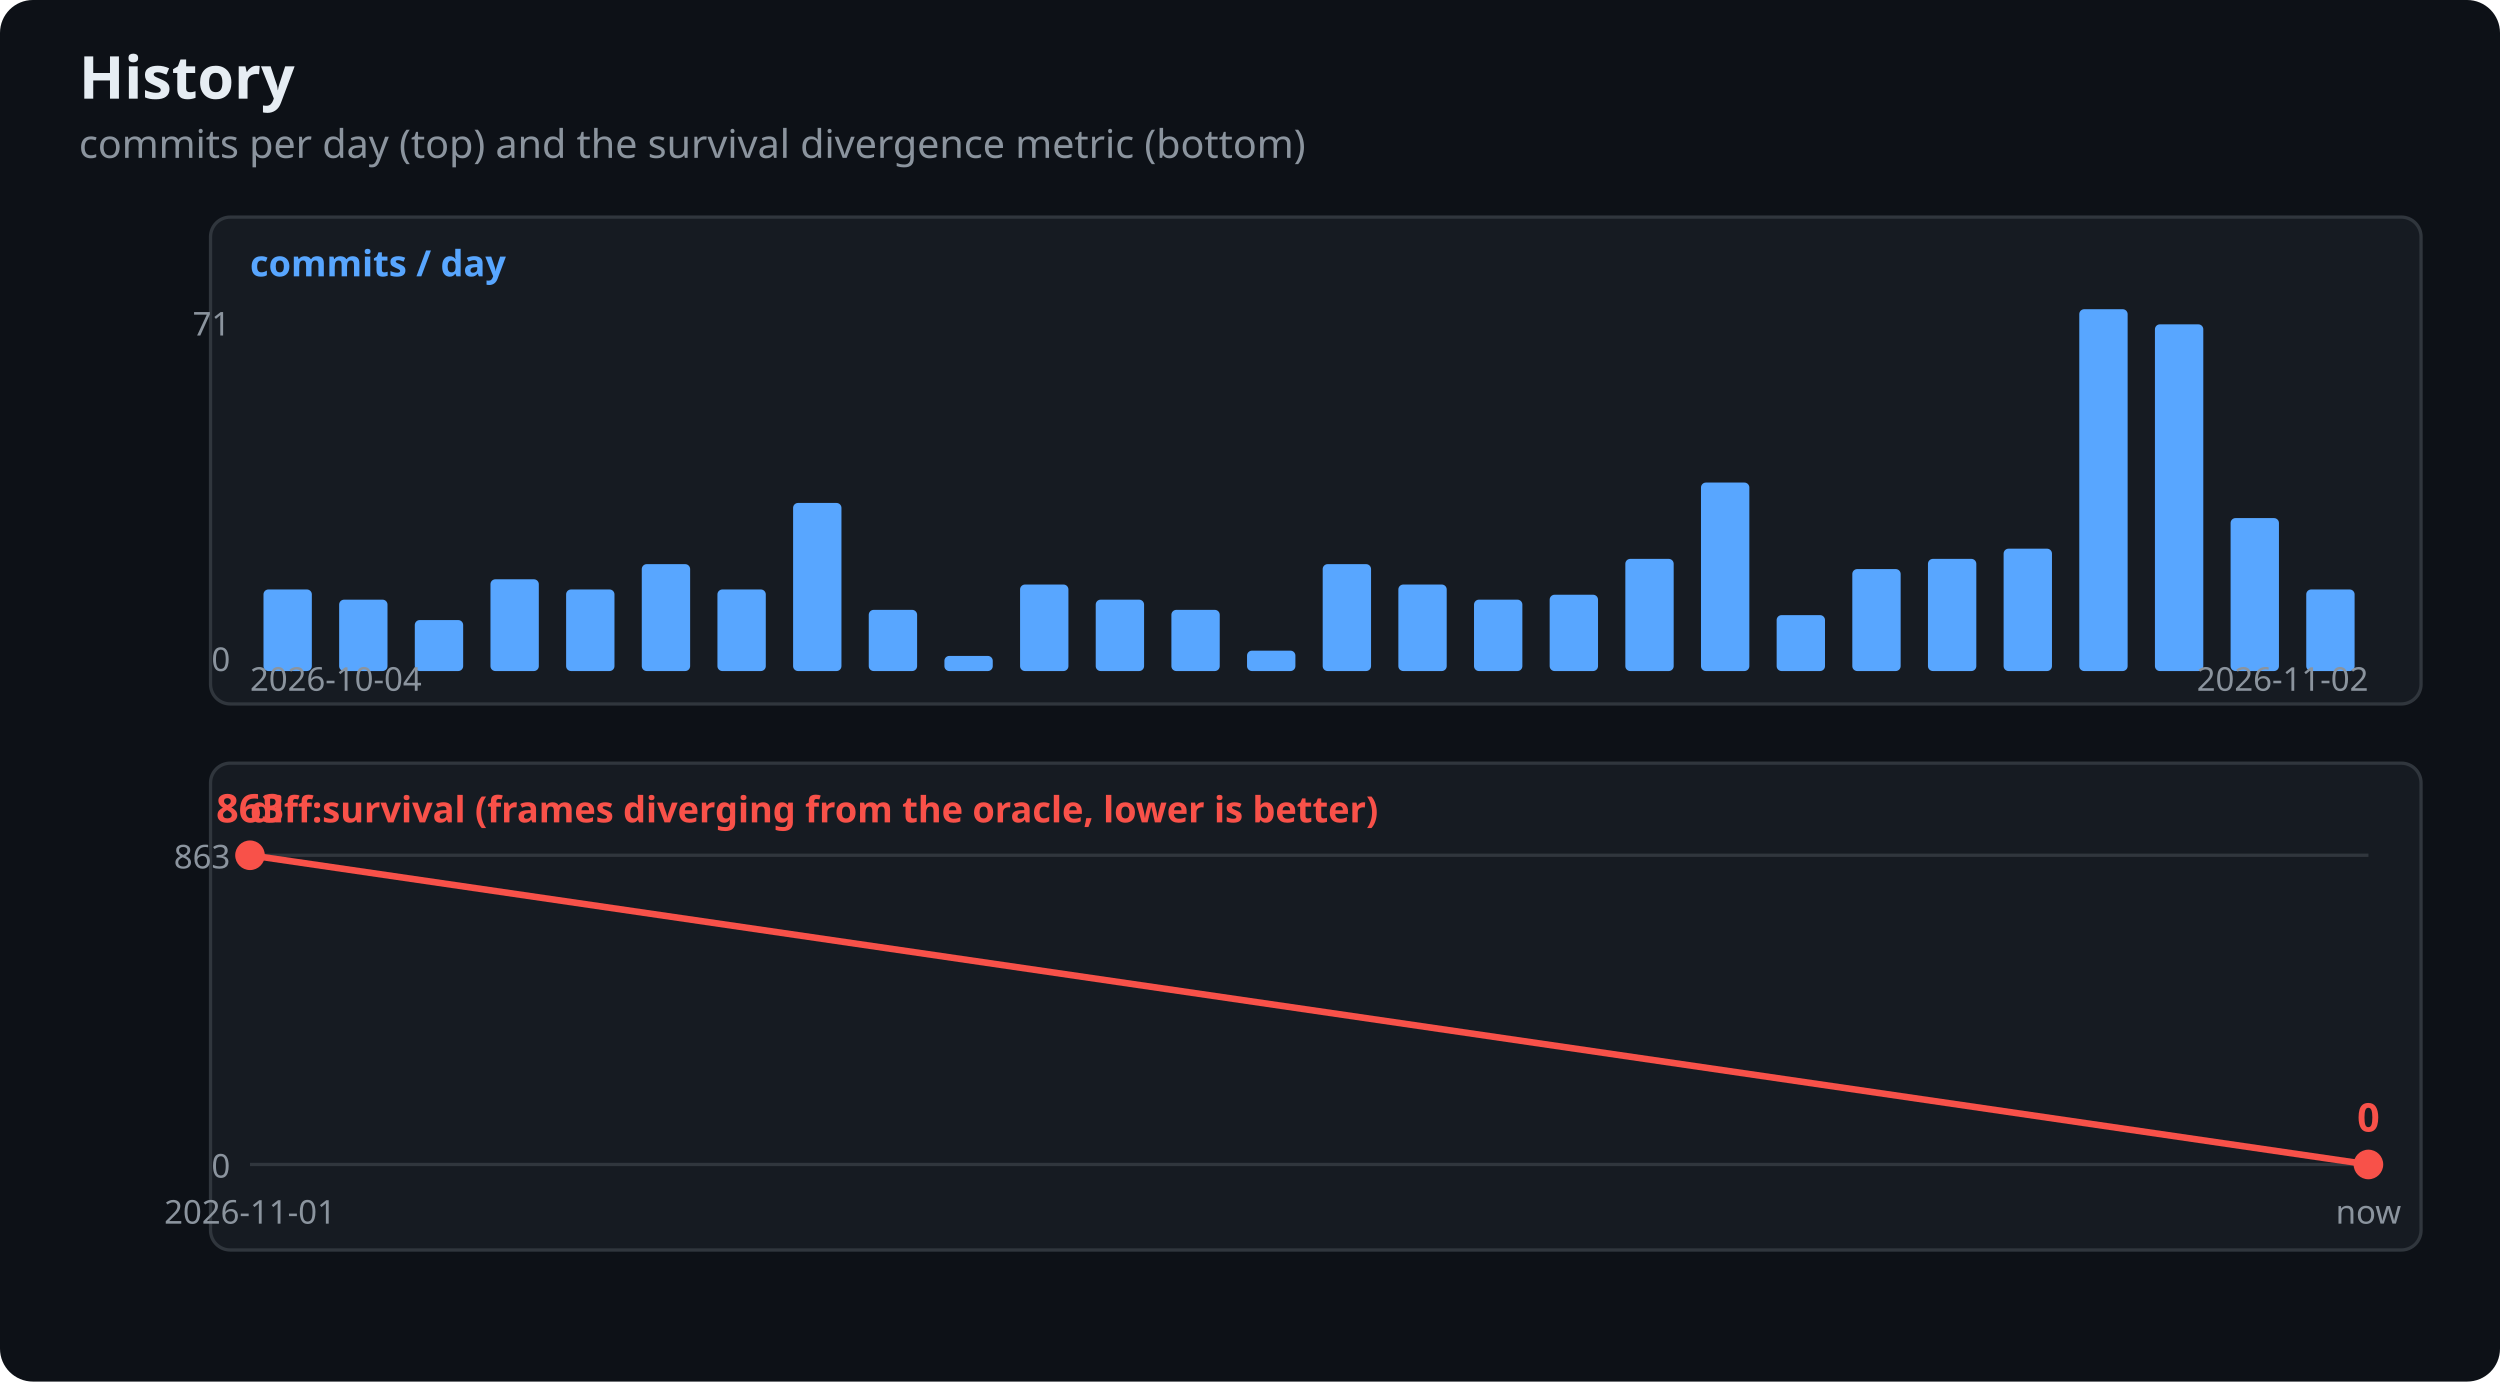
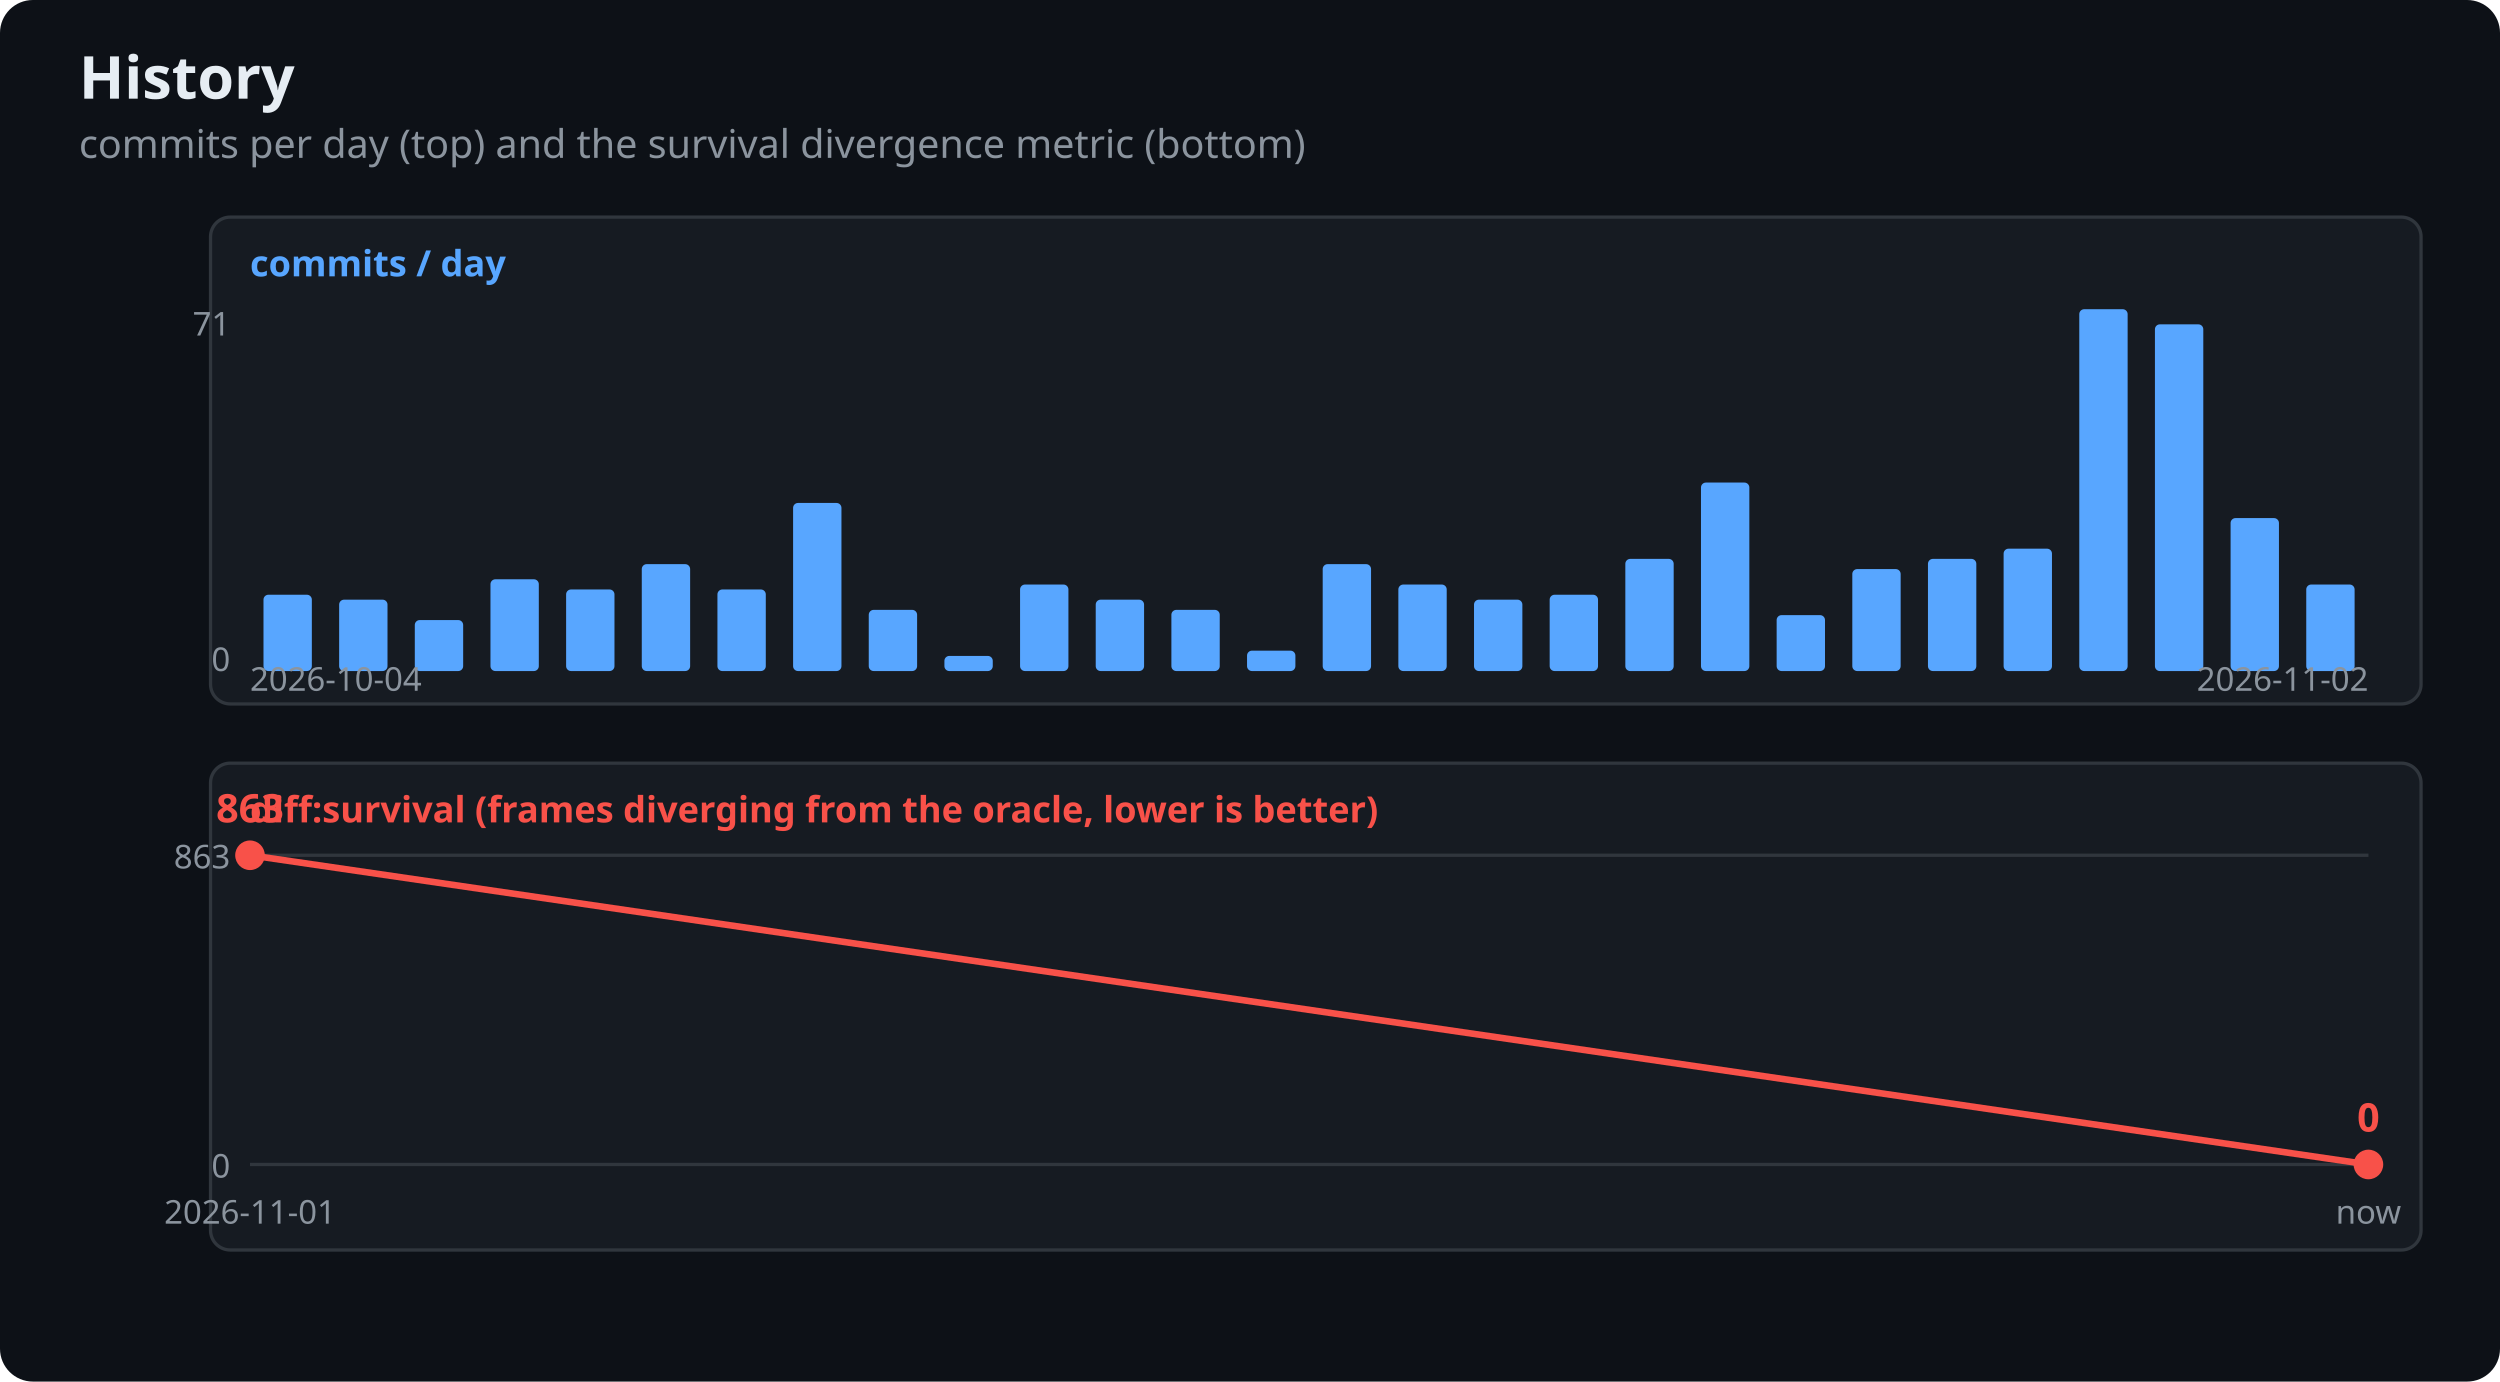
<svg xmlns="http://www.w3.org/2000/svg" width="760" height="420" viewBox="0 0 760 420" font-family="Segoe UI,Ubuntu,sans-serif">
  <rect width="760" height="420" rx="10" fill="#0d1117" />
  <text x="24" y="30" fill="#e6edf3" font-size="18" font-weight="600">History</text>
  <text x="24" y="48" fill="#8b949e" font-size="12">commits per day (top) and the survival divergence metric (bottom)</text>
  <rect x="64" y="66" width="672" height="148" fill="#161b22" stroke="#30363d" rx="6" />
  <text x="76" y="84" fill="#58a6ff" font-size="11" font-weight="600">commits / day</text>
-   <rect x="80.1" y="179.2" width="14.7" height="24.8" fill="#58a6ff" rx="1.5" />
+   <rect x="80.1" y="180.8" width="14.7" height="23.2" fill="#58a6ff" rx="1.5" />
  <rect x="103.1" y="182.3" width="14.7" height="21.7" fill="#58a6ff" rx="1.5" />
  <rect x="126.1" y="188.5" width="14.7" height="15.5" fill="#58a6ff" rx="1.5" />
  <rect x="149.1" y="176.1" width="14.7" height="27.9" fill="#58a6ff" rx="1.5" />
  <rect x="172.1" y="179.2" width="14.7" height="24.8" fill="#58a6ff" rx="1.5" />
  <rect x="195.1" y="171.5" width="14.7" height="32.5" fill="#58a6ff" rx="1.5" />
  <rect x="218.1" y="179.2" width="14.7" height="24.8" fill="#58a6ff" rx="1.5" />
  <rect x="241.1" y="152.9" width="14.7" height="51.1" fill="#58a6ff" rx="1.5" />
  <rect x="264.1" y="185.4" width="14.7" height="18.6" fill="#58a6ff" rx="1.5" />
  <rect x="287.1" y="199.4" width="14.7" height="4.6" fill="#58a6ff" rx="1.5" />
  <rect x="310.1" y="177.7" width="14.7" height="26.3" fill="#58a6ff" rx="1.5" />
  <rect x="333.1" y="182.3" width="14.7" height="21.7" fill="#58a6ff" rx="1.5" />
  <rect x="356.1" y="185.4" width="14.7" height="18.6" fill="#58a6ff" rx="1.5" />
  <rect x="379.1" y="197.8" width="14.7" height="6.2" fill="#58a6ff" rx="1.5" />
  <rect x="402.1" y="171.5" width="14.7" height="32.5" fill="#58a6ff" rx="1.5" />
  <rect x="425.1" y="177.7" width="14.7" height="26.3" fill="#58a6ff" rx="1.5" />
  <rect x="448.1" y="182.3" width="14.7" height="21.7" fill="#58a6ff" rx="1.5" />
  <rect x="471.1" y="180.8" width="14.7" height="23.2" fill="#58a6ff" rx="1.5" />
  <rect x="494.1" y="169.9" width="14.7" height="34.1" fill="#58a6ff" rx="1.5" />
  <rect x="517.1" y="146.7" width="14.7" height="57.3" fill="#58a6ff" rx="1.5" />
  <rect x="540.1" y="187.0" width="14.7" height="17.0" fill="#58a6ff" rx="1.5" />
  <rect x="563.1" y="173.0" width="14.7" height="31.0" fill="#58a6ff" rx="1.5" />
  <rect x="586.1" y="169.9" width="14.7" height="34.1" fill="#58a6ff" rx="1.5" />
  <rect x="609.1" y="166.8" width="14.7" height="37.2" fill="#58a6ff" rx="1.5" />
  <rect x="632.1" y="94.0" width="14.7" height="110.0" fill="#58a6ff" rx="1.5" />
  <rect x="655.1" y="98.6" width="14.7" height="105.4" fill="#58a6ff" rx="1.5" />
  <rect x="678.1" y="157.5" width="14.7" height="46.5" fill="#58a6ff" rx="1.5" />
-   <rect x="701.1" y="179.2" width="14.7" height="24.8" fill="#58a6ff" rx="1.5" />
+   <rect x="701.1" y="177.7" width="14.7" height="26.3" fill="#58a6ff" rx="1.5" />
  <text x="70" y="102" fill="#8b949e" font-size="10" text-anchor="end">71</text>
  <text x="70" y="204" fill="#8b949e" font-size="10" text-anchor="end">0</text>
  <text x="76" y="210" fill="#8b949e" font-size="10">2026-10-04</text>
  <text x="720" y="210" fill="#8b949e" font-size="10" text-anchor="end">2026-11-02</text>
  <rect x="64" y="232" width="672" height="148" fill="#161b22" stroke="#30363d" rx="6" />
  <text x="76" y="250" fill="#f85149" font-size="11" font-weight="600">diff:survival (frames diverging from the oracle, lower is better)</text>
  <line x1="76" y1="354.0" x2="720" y2="354.0" stroke="#30363d" stroke-width="1" />
  <text x="70" y="358.0" fill="#8b949e" font-size="10" text-anchor="end">0</text>
  <line x1="76" y1="260.0" x2="720" y2="260.0" stroke="#30363d" stroke-width="1" />
  <text x="70" y="264.0" fill="#8b949e" font-size="10" text-anchor="end">863</text>
  <circle cx="76.0" cy="260.0" r="4.5" fill="#f85149" />
  <text x="76.0" y="250.0" fill="#f85149" font-size="12" font-weight="600" text-anchor="middle">863</text>
  <text x="76.0" y="372" fill="#8b949e" font-size="10" text-anchor="middle">2026-11-01</text>
  <circle cx="720.0" cy="354.0" r="4.5" fill="#f85149" />
  <text x="720.0" y="344.0" fill="#f85149" font-size="12" font-weight="600" text-anchor="middle">0</text>
  <text x="720.0" y="372" fill="#8b949e" font-size="10" text-anchor="middle">now</text>
  <polyline points="76.0,260.0 720.0,354.0" fill="none" stroke="#f85149" stroke-width="2" />
</svg>
